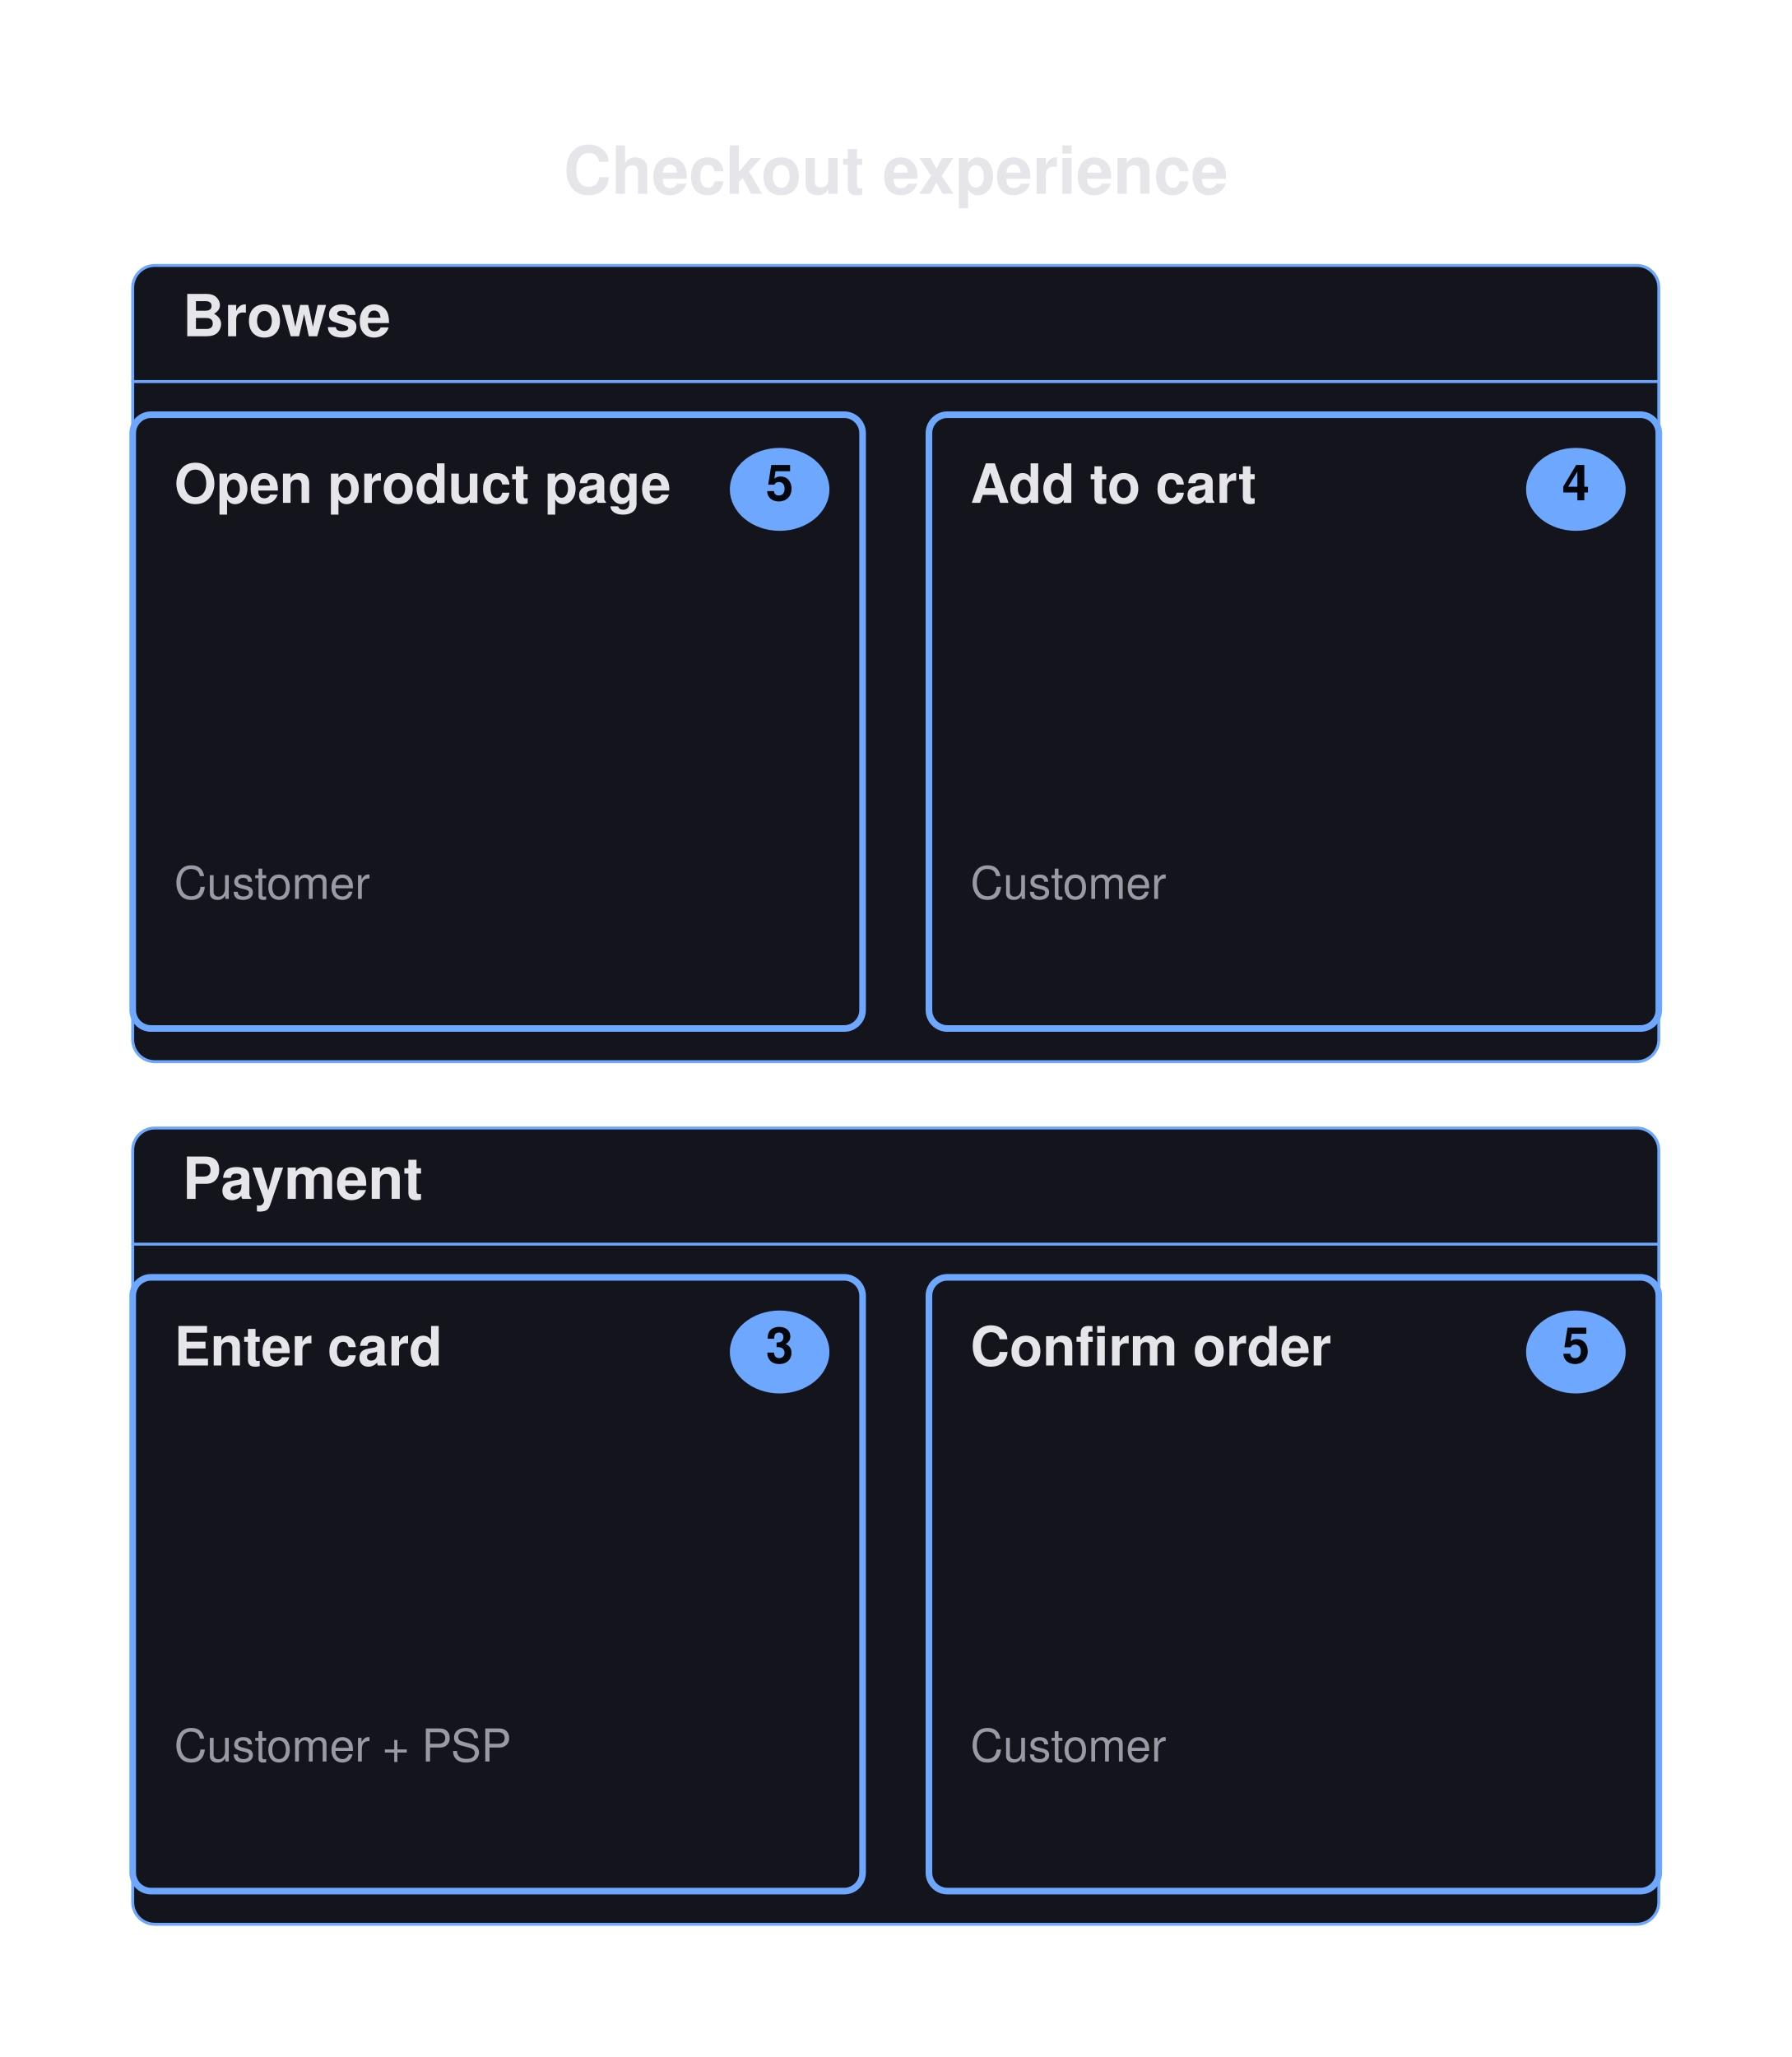
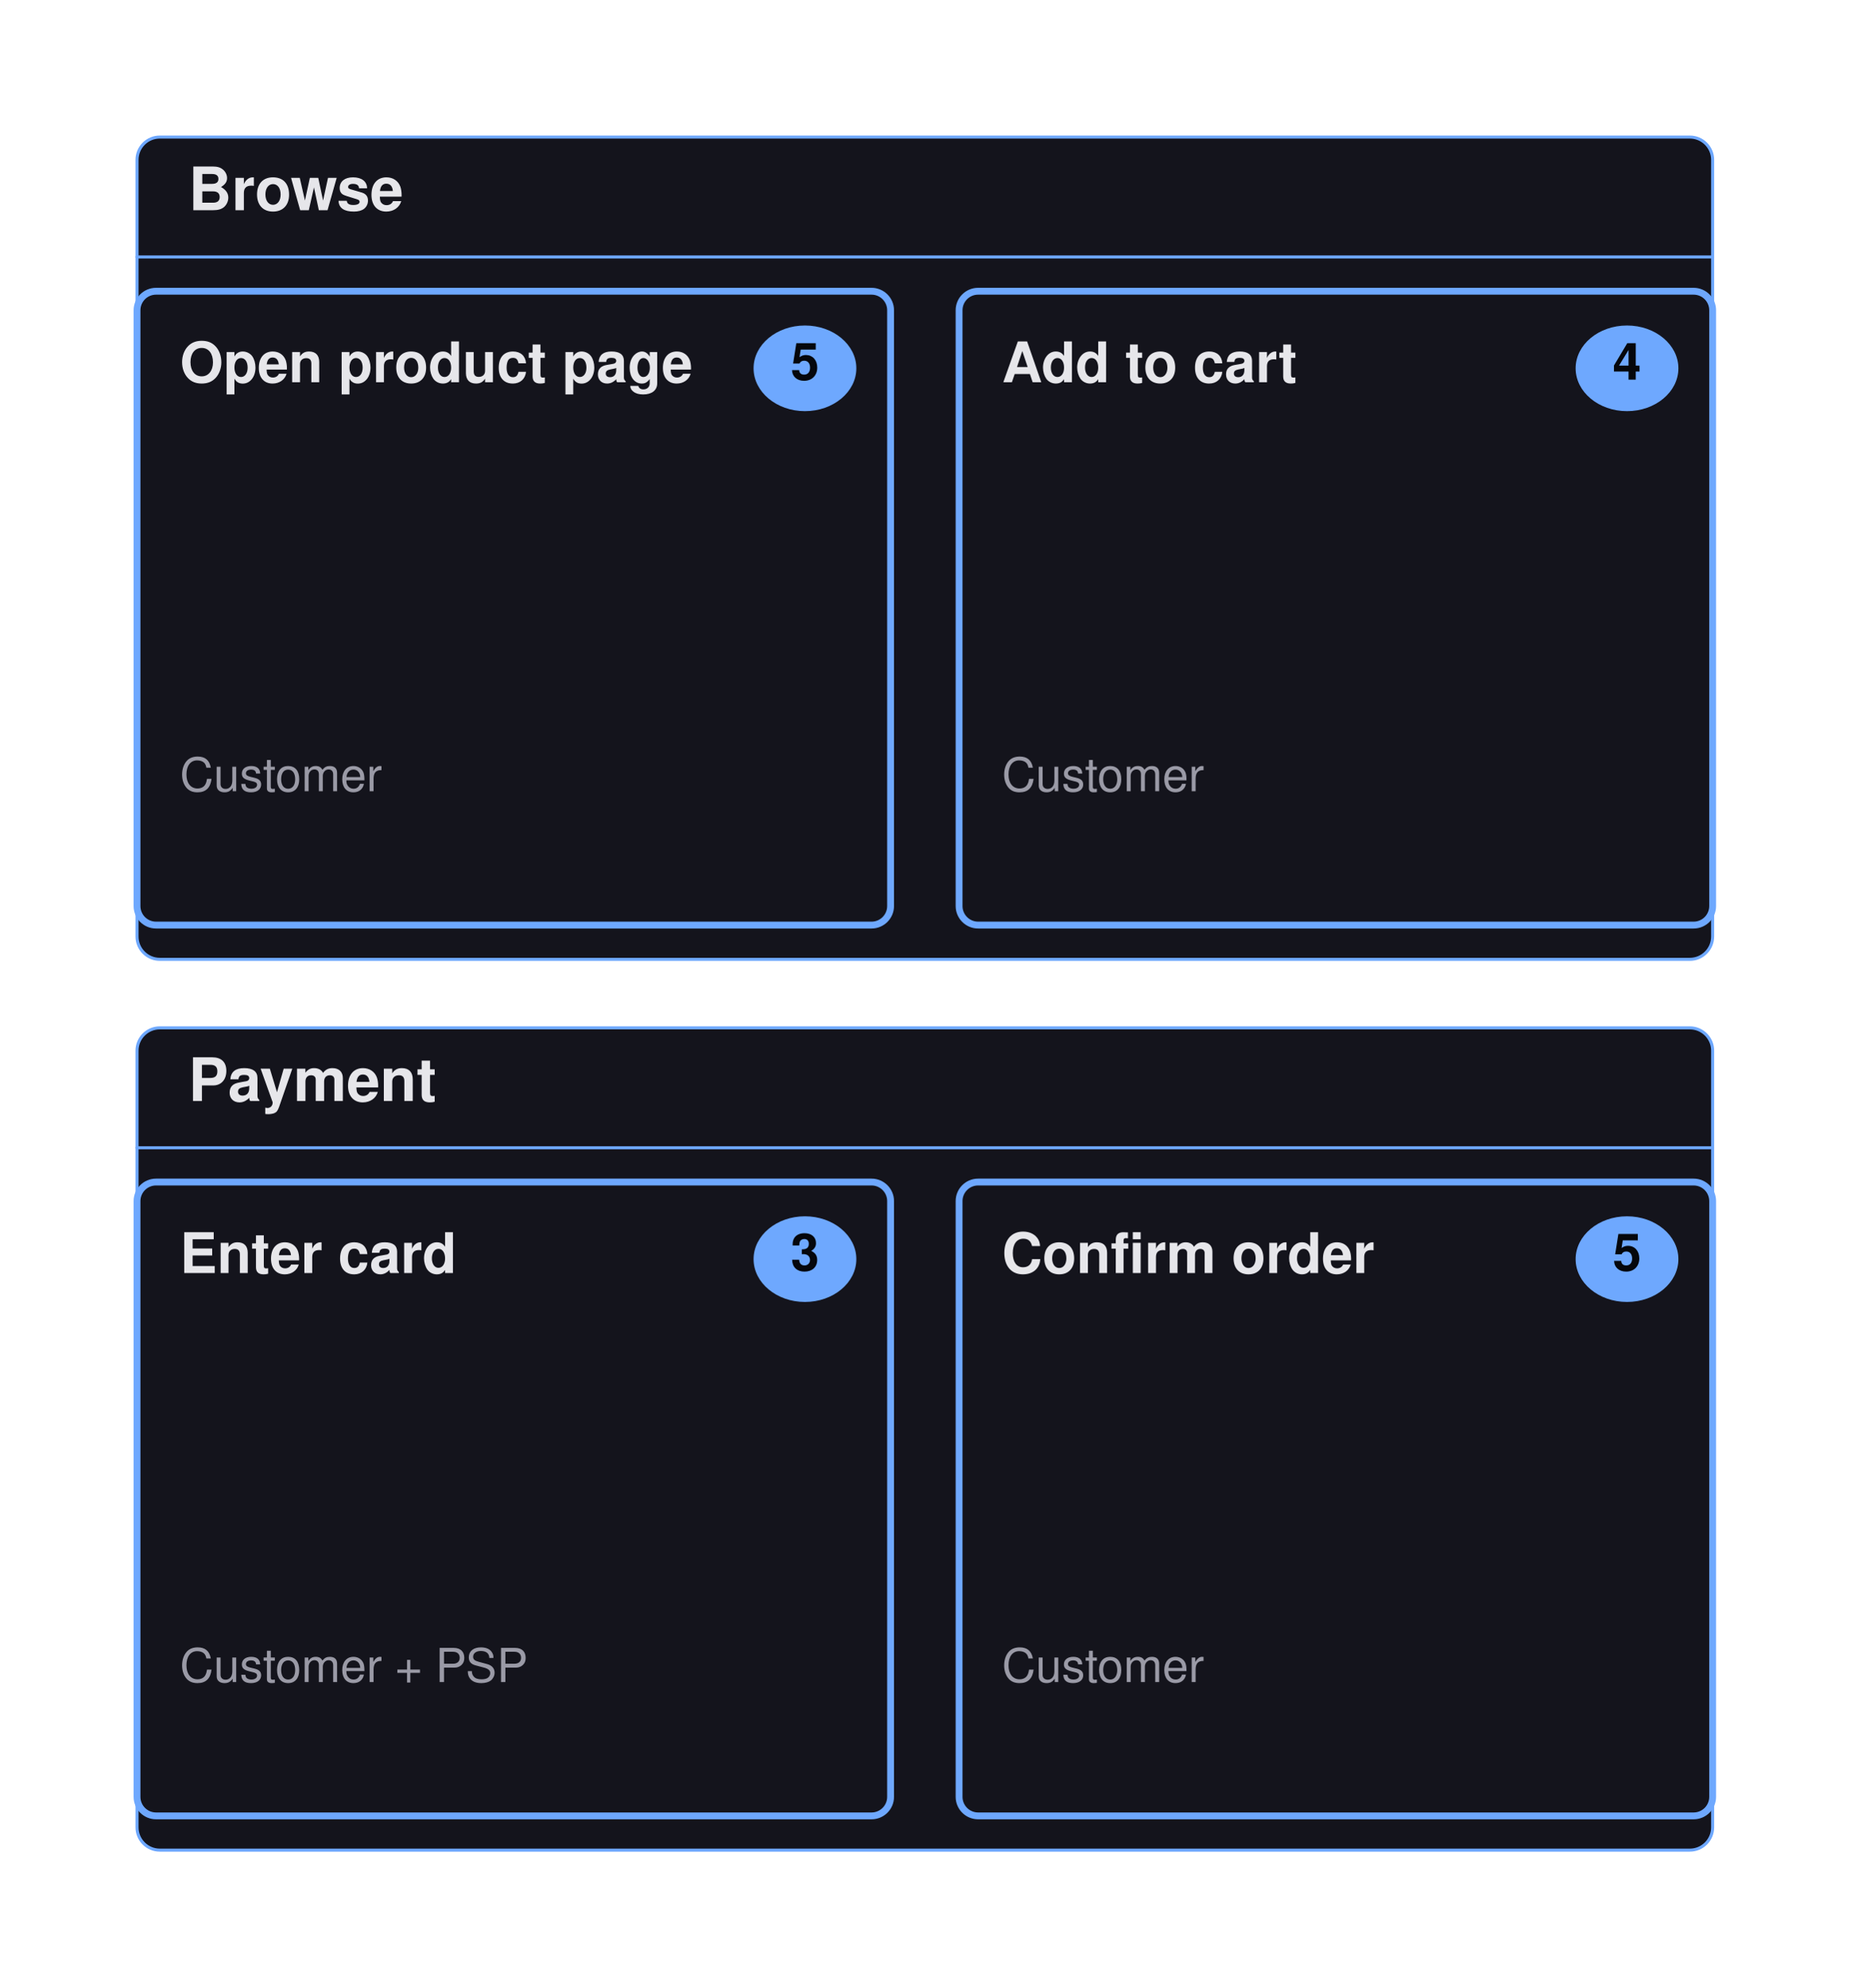
- <svg xmlns="http://www.w3.org/2000/svg" version="1.1" width="486" height="558" viewBox="0 0 486 558" class="atelier-diagram" data-renderer="atelier/diagram" role="img">
-   <rect x="0" y="0" width="486" height="558" fill="transparent" />
-   <text x="243" y="52.56" font-family="system-ui, -apple-system, Helvetica, Arial, sans-serif" font-size="18" font-weight="bold" text-anchor="middle" fill="var(--ink-0, #e6e6ea)">Checkout experience</text>
-   <rect x="36" y="72" width="414" height="216" rx="6" fill="var(--surface-1, #14141c)" stroke="var(--color-brand, #6ea8fe)" stroke-width="0.8" />
-   <line x1="36" y1="103.5" x2="450" y2="103.5" fill="none" stroke="var(--color-brand, #6ea8fe)" stroke-width="0.8" stroke-linecap="round" stroke-linejoin="round" />
-   <text x="49.5" y="91.21" font-family="system-ui, -apple-system, Helvetica, Arial, sans-serif" font-size="15.75" font-weight="bold" fill="var(--ink-0, #e6e6ea)">Browse</text>
-   <rect x="36" y="112.5" width="198" height="166.5" rx="5" fill="var(--surface-1, #14141c)" stroke="var(--color-brand, #6ea8fe)" stroke-width="1.8" />
-   <rect x="198" y="121.5" width="27" height="22.5" rx="999" fill="var(--color-brand, #6ea8fe)" />
-   <text x="211.5" y="135.72" font-family="system-ui, -apple-system, Helvetica, Arial, sans-serif" font-size="13.5" font-weight="bold" text-anchor="middle" fill="var(--figure-canvas, #05070c)">5</text>
-   <text x="47.25" y="136.41" font-family="system-ui, -apple-system, Helvetica, Arial, sans-serif" font-size="14.7" font-weight="bold" fill="var(--ink-0, #e6e6ea)">Open product page</text>
-   <text x="47.25" y="243.84" font-family="system-ui, -apple-system, Helvetica, Arial, sans-serif" font-size="12.3" fill="var(--ink-1, #9a9aa6)">Customer</text>
-   <rect x="252" y="112.5" width="198" height="166.5" rx="5" fill="var(--surface-1, #14141c)" stroke="var(--color-brand, #6ea8fe)" stroke-width="1.8" />
-   <rect x="414" y="121.5" width="27" height="22.5" rx="999" fill="var(--color-brand, #6ea8fe)" />
-   <text x="427.5" y="135.72" font-family="system-ui, -apple-system, Helvetica, Arial, sans-serif" font-size="13.5" font-weight="bold" text-anchor="middle" fill="var(--figure-canvas, #05070c)">4</text>
-   <text x="263.25" y="136.41" font-family="system-ui, -apple-system, Helvetica, Arial, sans-serif" font-size="14.7" font-weight="bold" fill="var(--ink-0, #e6e6ea)">Add to cart</text>
-   <text x="263.25" y="243.84" font-family="system-ui, -apple-system, Helvetica, Arial, sans-serif" font-size="12.3" fill="var(--ink-1, #9a9aa6)">Customer</text>
-   <rect x="36" y="306" width="414" height="216" rx="6" fill="var(--surface-1, #14141c)" stroke="var(--color-brand, #6ea8fe)" stroke-width="0.8" />
-   <line x1="36" y1="337.5" x2="450" y2="337.5" fill="none" stroke="var(--color-brand, #6ea8fe)" stroke-width="0.8" stroke-linecap="round" stroke-linejoin="round" />
-   <text x="49.5" y="325.22" font-family="system-ui, -apple-system, Helvetica, Arial, sans-serif" font-size="15.75" font-weight="bold" fill="var(--ink-0, #e6e6ea)">Payment</text>
-   <rect x="36" y="346.5" width="198" height="166.5" rx="5" fill="var(--surface-1, #14141c)" stroke="var(--color-brand, #6ea8fe)" stroke-width="1.8" />
-   <rect x="198" y="355.5" width="27" height="22.5" rx="999" fill="var(--color-brand, #6ea8fe)" />
-   <text x="211.5" y="369.72" font-family="system-ui, -apple-system, Helvetica, Arial, sans-serif" font-size="13.5" font-weight="bold" text-anchor="middle" fill="var(--figure-canvas, #05070c)">3</text>
-   <text x="47.25" y="370.41" font-family="system-ui, -apple-system, Helvetica, Arial, sans-serif" font-size="14.7" font-weight="bold" fill="var(--ink-0, #e6e6ea)">Enter card</text>
-   <text x="47.25" y="477.84" font-family="system-ui, -apple-system, Helvetica, Arial, sans-serif" font-size="12.3" fill="var(--ink-1, #9a9aa6)">Customer + PSP</text>
-   <rect x="252" y="346.5" width="198" height="166.5" rx="5" fill="var(--surface-1, #14141c)" stroke="var(--color-brand, #6ea8fe)" stroke-width="1.8" />
-   <rect x="414" y="355.5" width="27" height="22.5" rx="999" fill="var(--color-brand, #6ea8fe)" />
-   <text x="427.5" y="369.72" font-family="system-ui, -apple-system, Helvetica, Arial, sans-serif" font-size="13.5" font-weight="bold" text-anchor="middle" fill="var(--figure-canvas, #05070c)">5</text>
-   <text x="263.25" y="370.41" font-family="system-ui, -apple-system, Helvetica, Arial, sans-serif" font-size="14.7" font-weight="bold" fill="var(--ink-0, #e6e6ea)">Confirm order</text>
-   <text x="263.25" y="477.84" font-family="system-ui, -apple-system, Helvetica, Arial, sans-serif" font-size="12.3" fill="var(--ink-1, #9a9aa6)">Customer</text>
+ <svg xmlns="http://www.w3.org/2000/svg" version="1.1" width="486" height="522" viewBox="0 0 486 522" class="atelier-diagram" data-renderer="atelier/diagram">
+   <rect x="0" y="0" width="486" height="522" fill="transparent" />
+   <rect x="36" y="36" width="414" height="216" rx="6" fill="var(--surface-1, #14141c)" stroke="var(--color-brand, #6ea8fe)" stroke-width="0.8" />
+   <line x1="36" y1="67.5" x2="450" y2="67.5" fill="none" stroke="var(--color-brand, #6ea8fe)" stroke-width="0.8" stroke-linecap="round" stroke-linejoin="round" />
+   <text x="49.5" y="55.22" font-family="system-ui, -apple-system, Helvetica, Arial, sans-serif" font-size="15.75" font-weight="bold" fill="var(--ink-0, #e6e6ea)">Browse</text>
+   <rect x="36" y="76.5" width="198" height="166.5" rx="5" fill="var(--surface-1, #14141c)" stroke="var(--color-brand, #6ea8fe)" stroke-width="1.8" />
+   <rect x="198" y="85.5" width="27" height="22.5" rx="999" fill="var(--color-brand, #6ea8fe)" />
+   <text x="211.5" y="99.72" font-family="system-ui, -apple-system, Helvetica, Arial, sans-serif" font-size="13.5" font-weight="bold" text-anchor="middle" fill="var(--figure-canvas, #05070c)">5</text>
+   <text x="47.25" y="100.41" font-family="system-ui, -apple-system, Helvetica, Arial, sans-serif" font-size="14.7" font-weight="bold" fill="var(--ink-0, #e6e6ea)">Open product page</text>
+   <text x="47.25" y="207.84" font-family="system-ui, -apple-system, Helvetica, Arial, sans-serif" font-size="12.3" fill="var(--ink-1, #9a9aa6)">Customer</text>
+   <rect x="252" y="76.5" width="198" height="166.5" rx="5" fill="var(--surface-1, #14141c)" stroke="var(--color-brand, #6ea8fe)" stroke-width="1.8" />
+   <rect x="414" y="85.5" width="27" height="22.5" rx="999" fill="var(--color-brand, #6ea8fe)" />
+   <text x="427.5" y="99.72" font-family="system-ui, -apple-system, Helvetica, Arial, sans-serif" font-size="13.5" font-weight="bold" text-anchor="middle" fill="var(--figure-canvas, #05070c)">4</text>
+   <text x="263.25" y="100.41" font-family="system-ui, -apple-system, Helvetica, Arial, sans-serif" font-size="14.7" font-weight="bold" fill="var(--ink-0, #e6e6ea)">Add to cart</text>
+   <text x="263.25" y="207.84" font-family="system-ui, -apple-system, Helvetica, Arial, sans-serif" font-size="12.3" fill="var(--ink-1, #9a9aa6)">Customer</text>
+   <rect x="36" y="270" width="414" height="216" rx="6" fill="var(--surface-1, #14141c)" stroke="var(--color-brand, #6ea8fe)" stroke-width="0.8" />
+   <line x1="36" y1="301.5" x2="450" y2="301.5" fill="none" stroke="var(--color-brand, #6ea8fe)" stroke-width="0.8" stroke-linecap="round" stroke-linejoin="round" />
+   <text x="49.5" y="289.22" font-family="system-ui, -apple-system, Helvetica, Arial, sans-serif" font-size="15.75" font-weight="bold" fill="var(--ink-0, #e6e6ea)">Payment</text>
+   <rect x="36" y="310.5" width="198" height="166.5" rx="5" fill="var(--surface-1, #14141c)" stroke="var(--color-brand, #6ea8fe)" stroke-width="1.8" />
+   <rect x="198" y="319.5" width="27" height="22.5" rx="999" fill="var(--color-brand, #6ea8fe)" />
+   <text x="211.5" y="333.72" font-family="system-ui, -apple-system, Helvetica, Arial, sans-serif" font-size="13.5" font-weight="bold" text-anchor="middle" fill="var(--figure-canvas, #05070c)">3</text>
+   <text x="47.25" y="334.41" font-family="system-ui, -apple-system, Helvetica, Arial, sans-serif" font-size="14.7" font-weight="bold" fill="var(--ink-0, #e6e6ea)">Enter card</text>
+   <text x="47.25" y="441.84" font-family="system-ui, -apple-system, Helvetica, Arial, sans-serif" font-size="12.3" fill="var(--ink-1, #9a9aa6)">Customer + PSP</text>
+   <rect x="252" y="310.5" width="198" height="166.5" rx="5" fill="var(--surface-1, #14141c)" stroke="var(--color-brand, #6ea8fe)" stroke-width="1.8" />
+   <rect x="414" y="319.5" width="27" height="22.5" rx="999" fill="var(--color-brand, #6ea8fe)" />
+   <text x="427.5" y="333.72" font-family="system-ui, -apple-system, Helvetica, Arial, sans-serif" font-size="13.5" font-weight="bold" text-anchor="middle" fill="var(--figure-canvas, #05070c)">5</text>
+   <text x="263.25" y="334.41" font-family="system-ui, -apple-system, Helvetica, Arial, sans-serif" font-size="14.7" font-weight="bold" fill="var(--ink-0, #e6e6ea)">Confirm order</text>
+   <text x="263.25" y="441.84" font-family="system-ui, -apple-system, Helvetica, Arial, sans-serif" font-size="12.3" fill="var(--ink-1, #9a9aa6)">Customer</text>
</svg>
